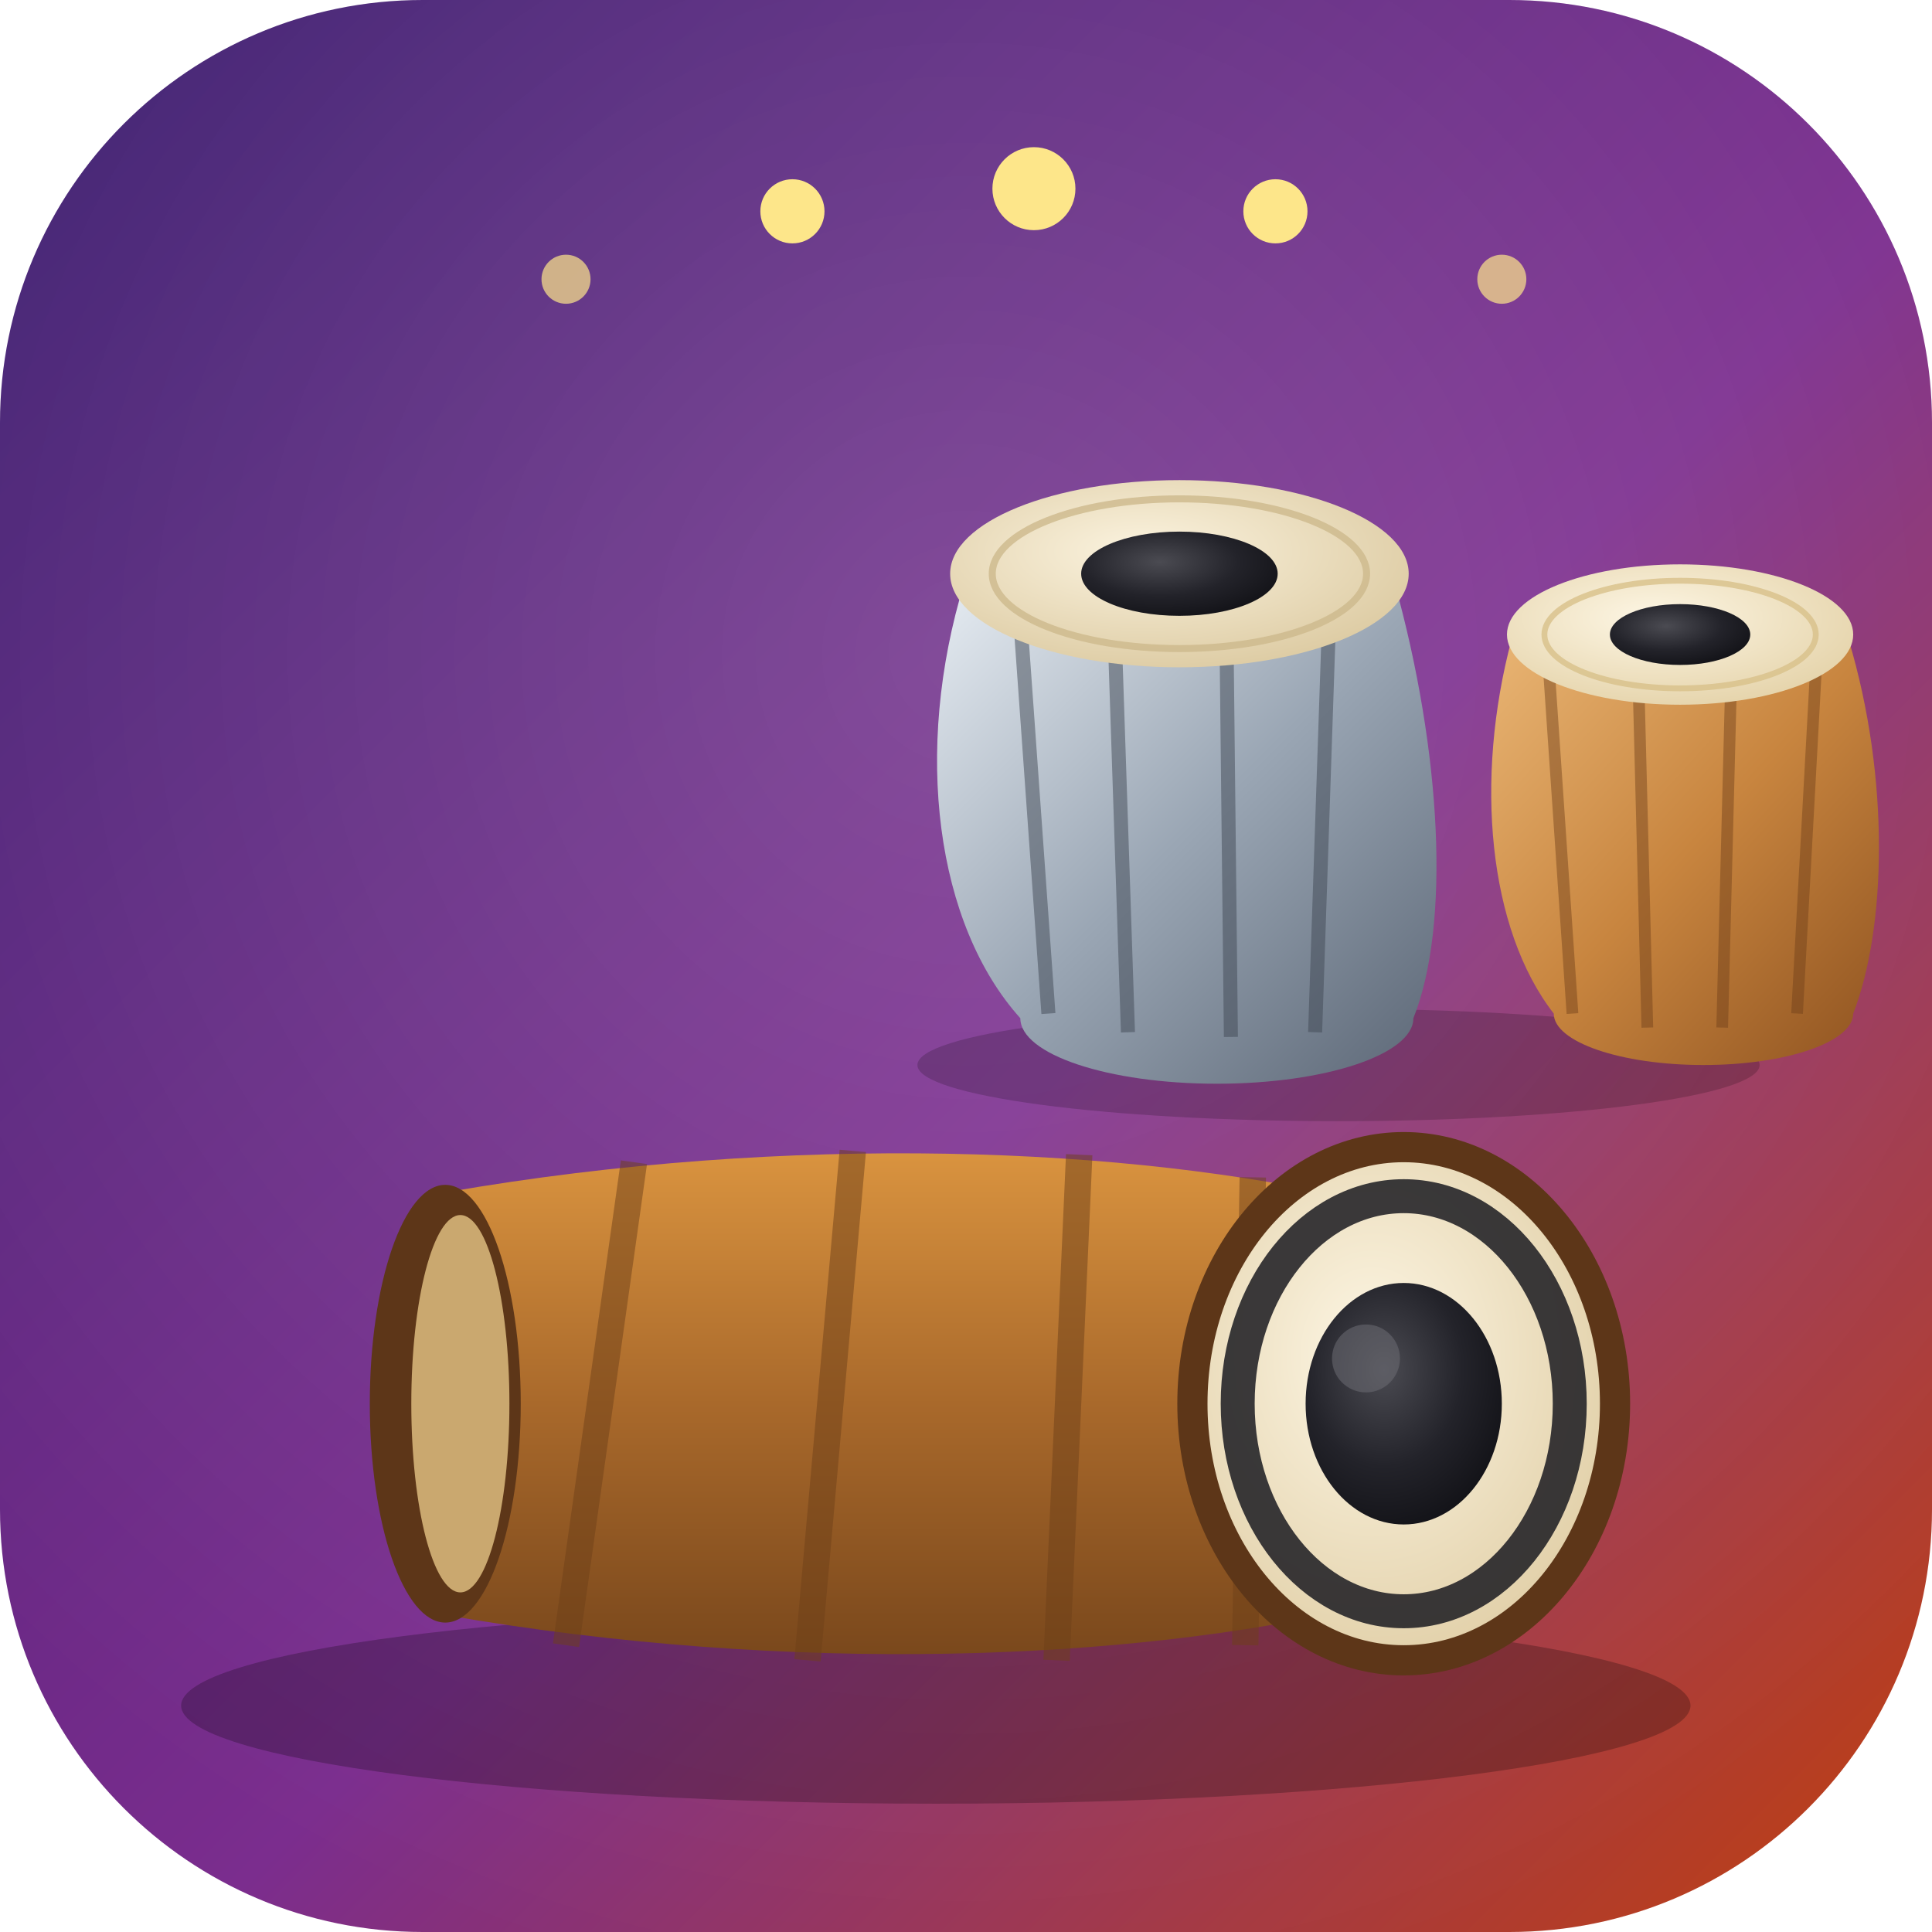
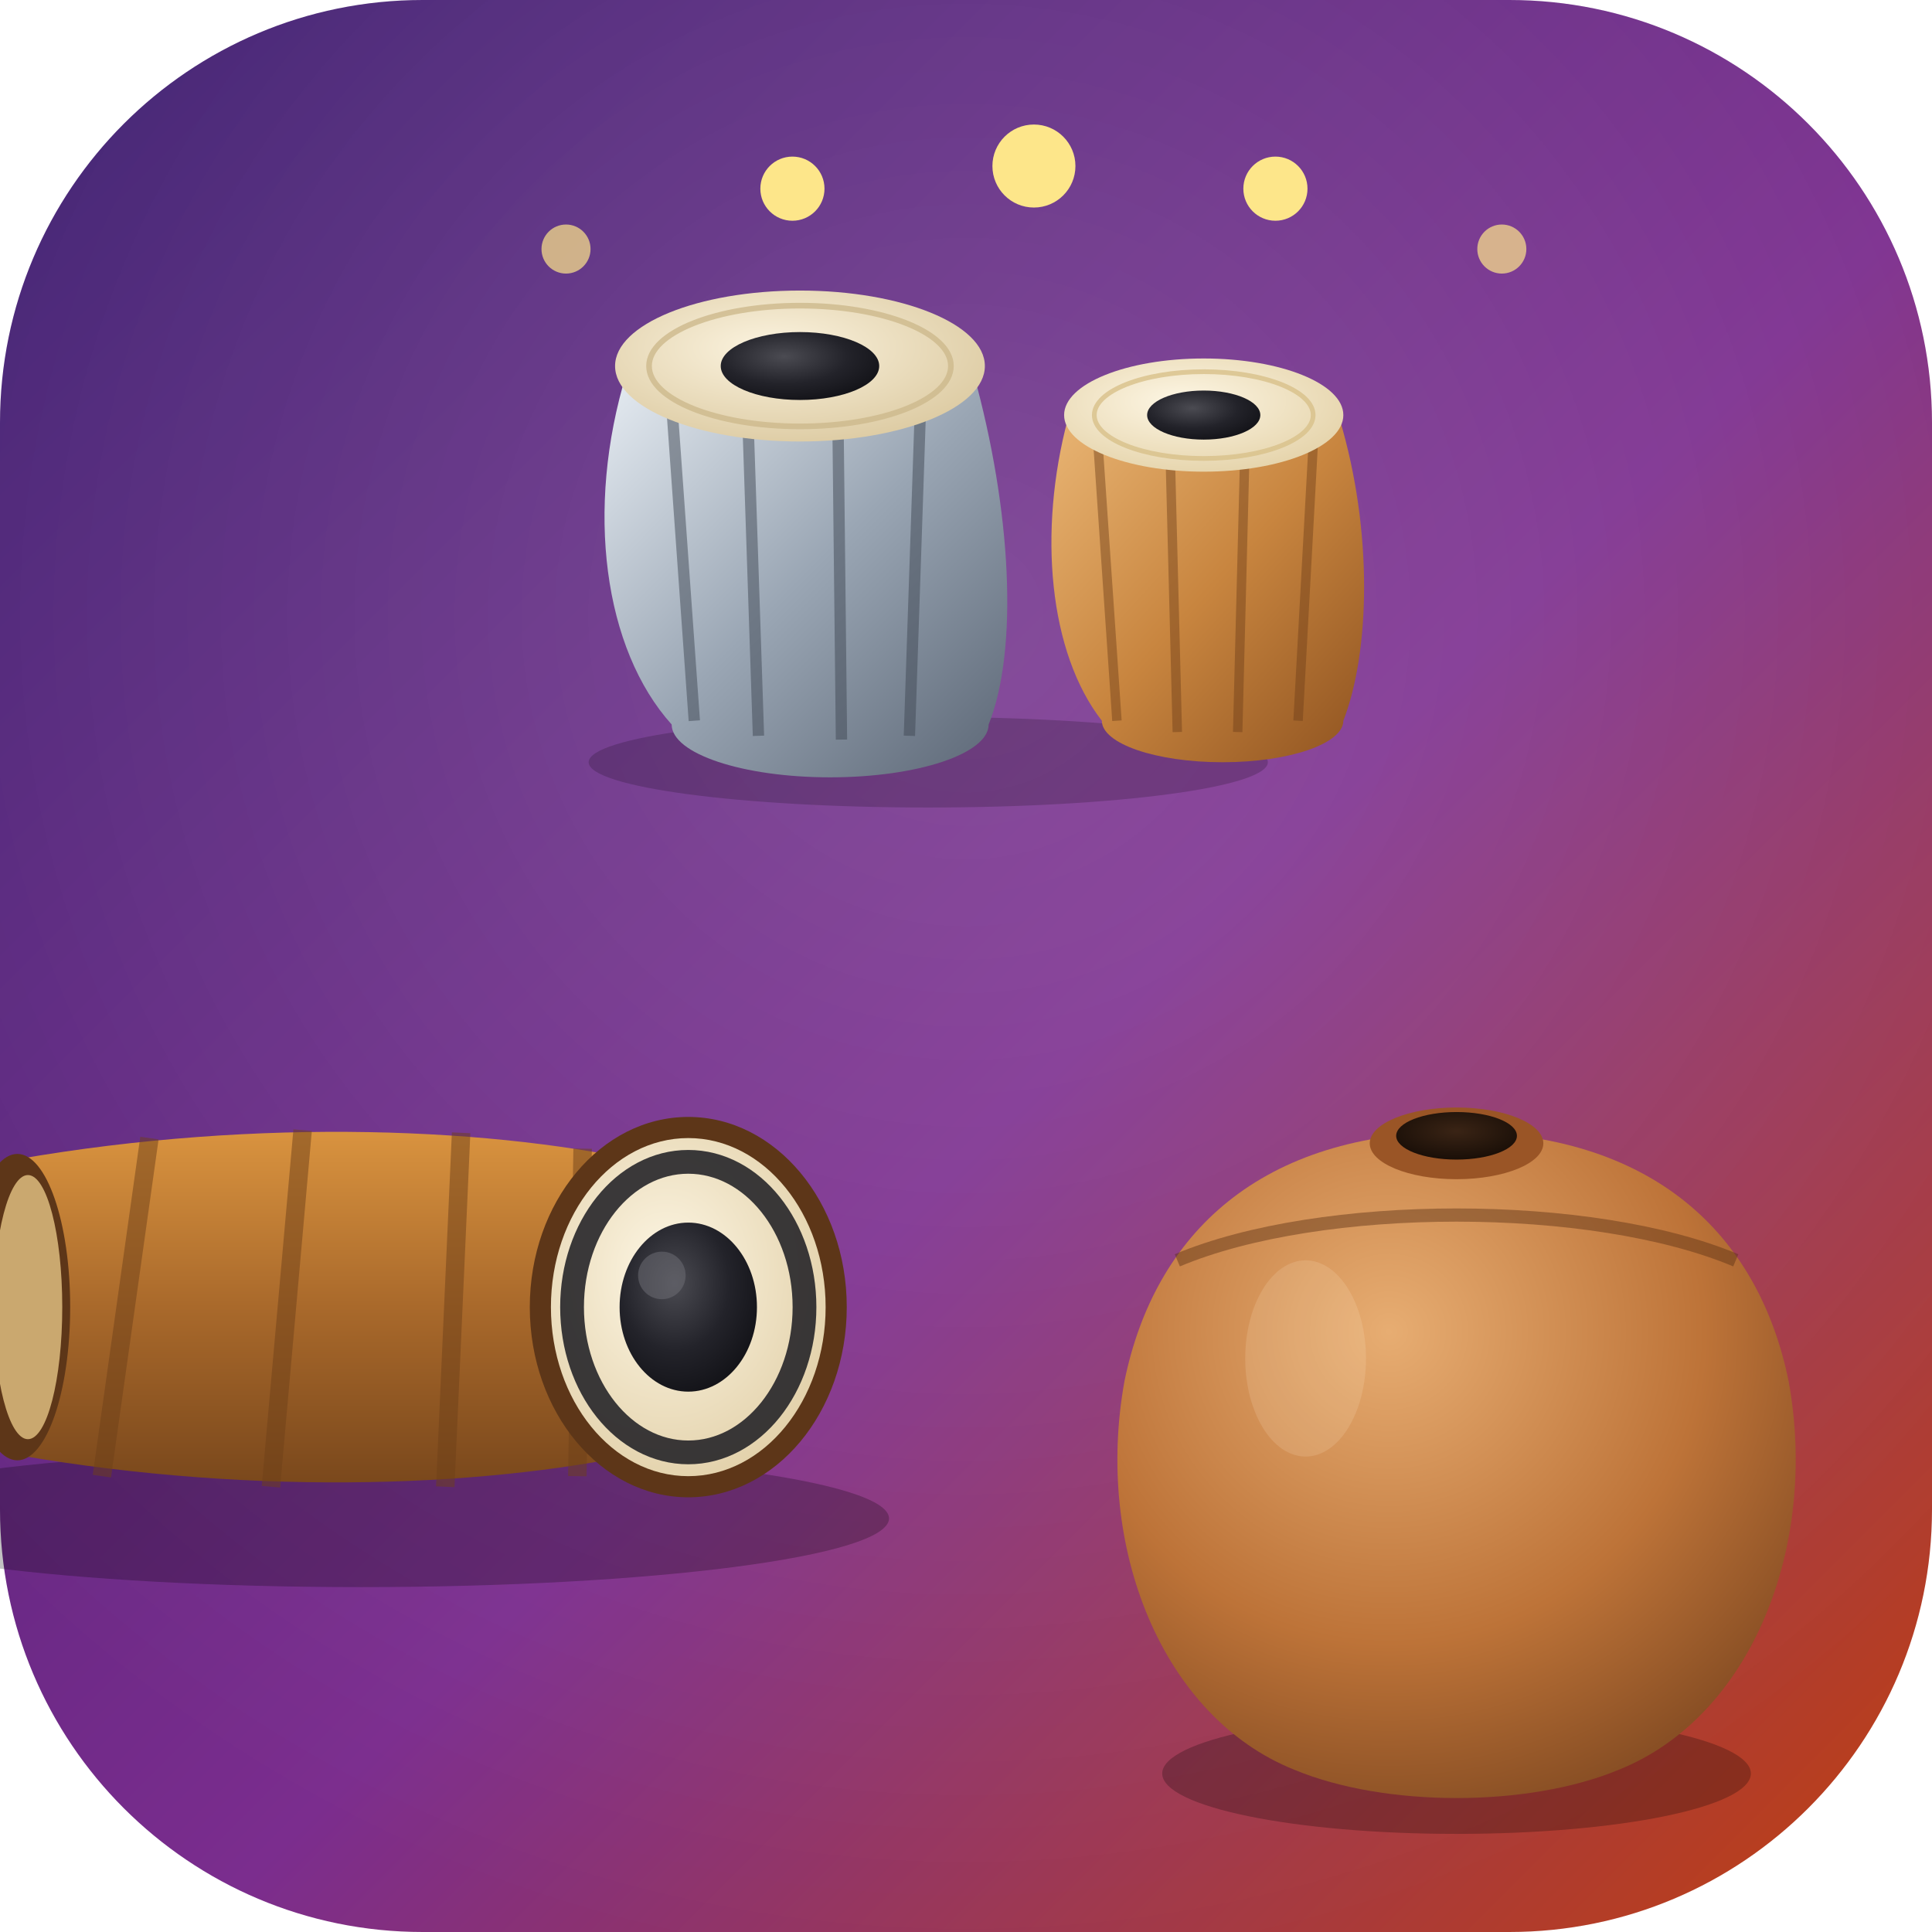
- <svg xmlns="http://www.w3.org/2000/svg" width="512" height="512" viewBox="0 0 512 512" role="img" aria-label="Tala Metronome — tabla and mridangam">
+ <svg xmlns="http://www.w3.org/2000/svg" width="512" height="512" viewBox="0 0 512 512" role="img" aria-label="Tala Metronome — tabla, mridangam and ghatam">
  <defs>
    <linearGradient id="bg" x1="0" y1="0" x2="1" y2="1">
      <stop offset="0" stop-color="#3a1d6e" />
      <stop offset="0.55" stop-color="#7b2d8e" />
      <stop offset="1" stop-color="#c2410c" />
    </linearGradient>
-     <radialGradient id="glow" cx="0.5" cy="0.34" r="0.7">
+     <radialGradient id="glow" cx="0.5" cy="0.32" r="0.7">
      <stop offset="0" stop-color="#ffffff" stop-opacity="0.16" />
      <stop offset="1" stop-color="#ffffff" stop-opacity="0" />
    </radialGradient>
    <linearGradient id="metal" x1="0" y1="0" x2="1" y2="1">
      <stop offset="0" stop-color="#e7edf3" />
      <stop offset="0.5" stop-color="#9aa6b4" />
      <stop offset="1" stop-color="#5b6675" />
    </linearGradient>
    <linearGradient id="wood" x1="0" y1="0" x2="1" y2="1">
      <stop offset="0" stop-color="#e9b574" />
      <stop offset="0.5" stop-color="#c8853f" />
      <stop offset="1" stop-color="#8f5320" />
    </linearGradient>
    <linearGradient id="woodM" x1="0" y1="0" x2="0" y2="1">
      <stop offset="0" stop-color="#d9933f" />
      <stop offset="0.5" stop-color="#a9692b" />
      <stop offset="1" stop-color="#7a481c" />
    </linearGradient>
    <radialGradient id="skinB" cx="0.42" cy="0.38" r="0.75">
      <stop offset="0" stop-color="#fbf3df" />
      <stop offset="1" stop-color="#d9c69b" />
    </radialGradient>
    <radialGradient id="skinD" cx="0.42" cy="0.38" r="0.75">
      <stop offset="0" stop-color="#fdf6e4" />
      <stop offset="1" stop-color="#e2cfa3" />
    </radialGradient>
    <radialGradient id="skinM" cx="0.42" cy="0.4" r="0.8">
      <stop offset="0" stop-color="#fdf6e4" />
      <stop offset="1" stop-color="#dcc89c" />
    </radialGradient>
    <radialGradient id="syahi" cx="0.4" cy="0.36" r="0.8">
      <stop offset="0" stop-color="#4b4b52" />
      <stop offset="0.5" stop-color="#23232a" />
      <stop offset="1" stop-color="#0c0c10" />
    </radialGradient>
+     <radialGradient id="clayG" cx="0.4" cy="0.3" r="0.85">
+       <stop offset="0" stop-color="#e7ad72" />
+       <stop offset="0.55" stop-color="#bd7338" />
+       <stop offset="1" stop-color="#73401c" />
+     </radialGradient>
+     <radialGradient id="holeG" cx="0.5" cy="0.4" r="0.7">
+       <stop offset="0" stop-color="#3a2415" />
+       <stop offset="1" stop-color="#140b05" />
+     </radialGradient>
  </defs>
  <rect width="512" height="512" rx="112" fill="url(#bg)" />
  <rect width="512" height="512" rx="112" fill="url(#glow)" />
  <g fill="#fde68a">
-     <circle cx="150" cy="74" r="6.5" opacity="0.7" />
-     <circle cx="210" cy="56" r="8.5" />
-     <circle cx="274" cy="50" r="11" />
-     <circle cx="338" cy="56" r="8.5" />
-     <circle cx="398" cy="74" r="6.5" opacity="0.7" />
+     <circle cx="150" cy="66" r="6.5" opacity="0.7" />
+     <circle cx="210" cy="50" r="8.5" />
+     <circle cx="274" cy="44" r="11" />
+     <circle cx="338" cy="50" r="8.5" />
+     <circle cx="398" cy="66" r="6.5" opacity="0.7" />
  </g>
-   <g transform="translate(196,2) scale(0.62)">
+   <g transform="translate(118,-24) scale(0.5)">
    <ellipse cx="256" cy="452" rx="180" ry="24" fill="#000" opacity="0.18" />
    <path d="M96 246 C 74 318, 84 392, 120 432 A 84 28 0 0 0 288 432 C 304 392, 300 318, 280 246 Z" fill="url(#metal)" />
    <g stroke="#3f4753" stroke-width="6" opacity="0.5">
      <line x1="120" y1="262" x2="132" y2="430" />
      <line x1="160" y1="258" x2="166" y2="438" />
      <line x1="208" y1="258" x2="210" y2="440" />
      <line x1="252" y1="260" x2="246" y2="438" />
    </g>
    <ellipse cx="188" cy="242" rx="98" ry="40" fill="url(#skinB)" />
    <ellipse cx="188" cy="242" rx="80" ry="32" fill="none" stroke="#cdb98c" stroke-width="3" opacity="0.8" />
    <ellipse cx="188" cy="242" rx="42" ry="18" fill="url(#syahi)" />
    <path d="M330 270 C 314 330, 320 394, 348 430 A 64 22 0 0 0 476 430 C 490 394, 492 330, 474 270 Z" fill="url(#wood)" />
    <g stroke="#6e3f18" stroke-width="5" opacity="0.45">
      <line x1="346" y1="284" x2="356" y2="430" />
      <line x1="384" y1="280" x2="388" y2="436" />
      <line x1="424" y1="280" x2="420" y2="436" />
      <line x1="460" y1="284" x2="452" y2="430" />
    </g>
    <ellipse cx="402" cy="268" rx="74" ry="30" fill="url(#skinD)" />
    <ellipse cx="402" cy="268" rx="58" ry="23" fill="none" stroke="#d8c089" stroke-width="2.5" opacity="0.8" />
    <ellipse cx="402" cy="268" rx="30" ry="13" fill="url(#syahi)" />
  </g>
-   <g>
+   <g transform="translate(-78,86) scale(0.7)">
    <ellipse cx="248" cy="452" rx="200" ry="26" fill="#000" opacity="0.24" />
-     <path d="M118 316              C 210 300, 300 304, 360 318              L 360 426              C 300 440, 210 444, 118 428 Z" fill="url(#woodM)" />
+     <path d="M118 316 C 210 300, 300 304, 360 318 L 360 426 C 300 440, 210 444, 118 428 Z" fill="url(#woodM)" />
    <ellipse cx="118" cy="372" rx="20" ry="58" fill="#5d3618" />
    <ellipse cx="122" cy="372" rx="13" ry="50" fill="#caa86f" />
    <g stroke="#6e3f18" stroke-width="7" opacity="0.5" fill="none">
      <path d="M168 308 L150 436" />
      <path d="M226 305 L214 440" />
      <path d="M286 306 L280 440" />
      <path d="M332 312 L330 436" />
    </g>
    <ellipse cx="372" cy="372" rx="60" ry="72" fill="#5d3618" />
    <ellipse cx="372" cy="372" rx="52" ry="64" fill="url(#skinM)" />
    <ellipse cx="372" cy="372" rx="44" ry="55" fill="none" stroke="#1a1a20" stroke-width="9" opacity="0.85" />
    <ellipse cx="372" cy="372" rx="26" ry="32" fill="url(#syahi)" />
    <ellipse cx="362" cy="360" rx="9" ry="9" fill="#6b6b73" opacity="0.55" />
  </g>
+   <g>
+     <ellipse cx="386" cy="470" rx="78" ry="16" fill="#000" opacity="0.24" />
+     <path d="M386 300              C 334 300, 306 327, 298 366              C 290 410, 308 455, 343 469              C 367 479, 405 479, 429 469              C 464 455, 482 410, 474 366              C 466 327, 438 300, 386 300 Z" fill="url(#clayG)" />
+     <path d="M312 334 C 350 318, 422 318, 460 334" fill="none" stroke="#5c3015" stroke-width="3.5" opacity="0.45" />
+     <ellipse cx="346" cy="360" rx="16" ry="26" fill="#ffe9cf" opacity="0.16" />
+     <ellipse cx="386" cy="303" rx="23" ry="9.5" fill="#9a5526" />
+     <ellipse cx="386" cy="301" rx="16" ry="6.3" fill="url(#holeG)" />
+   </g>
</svg>
